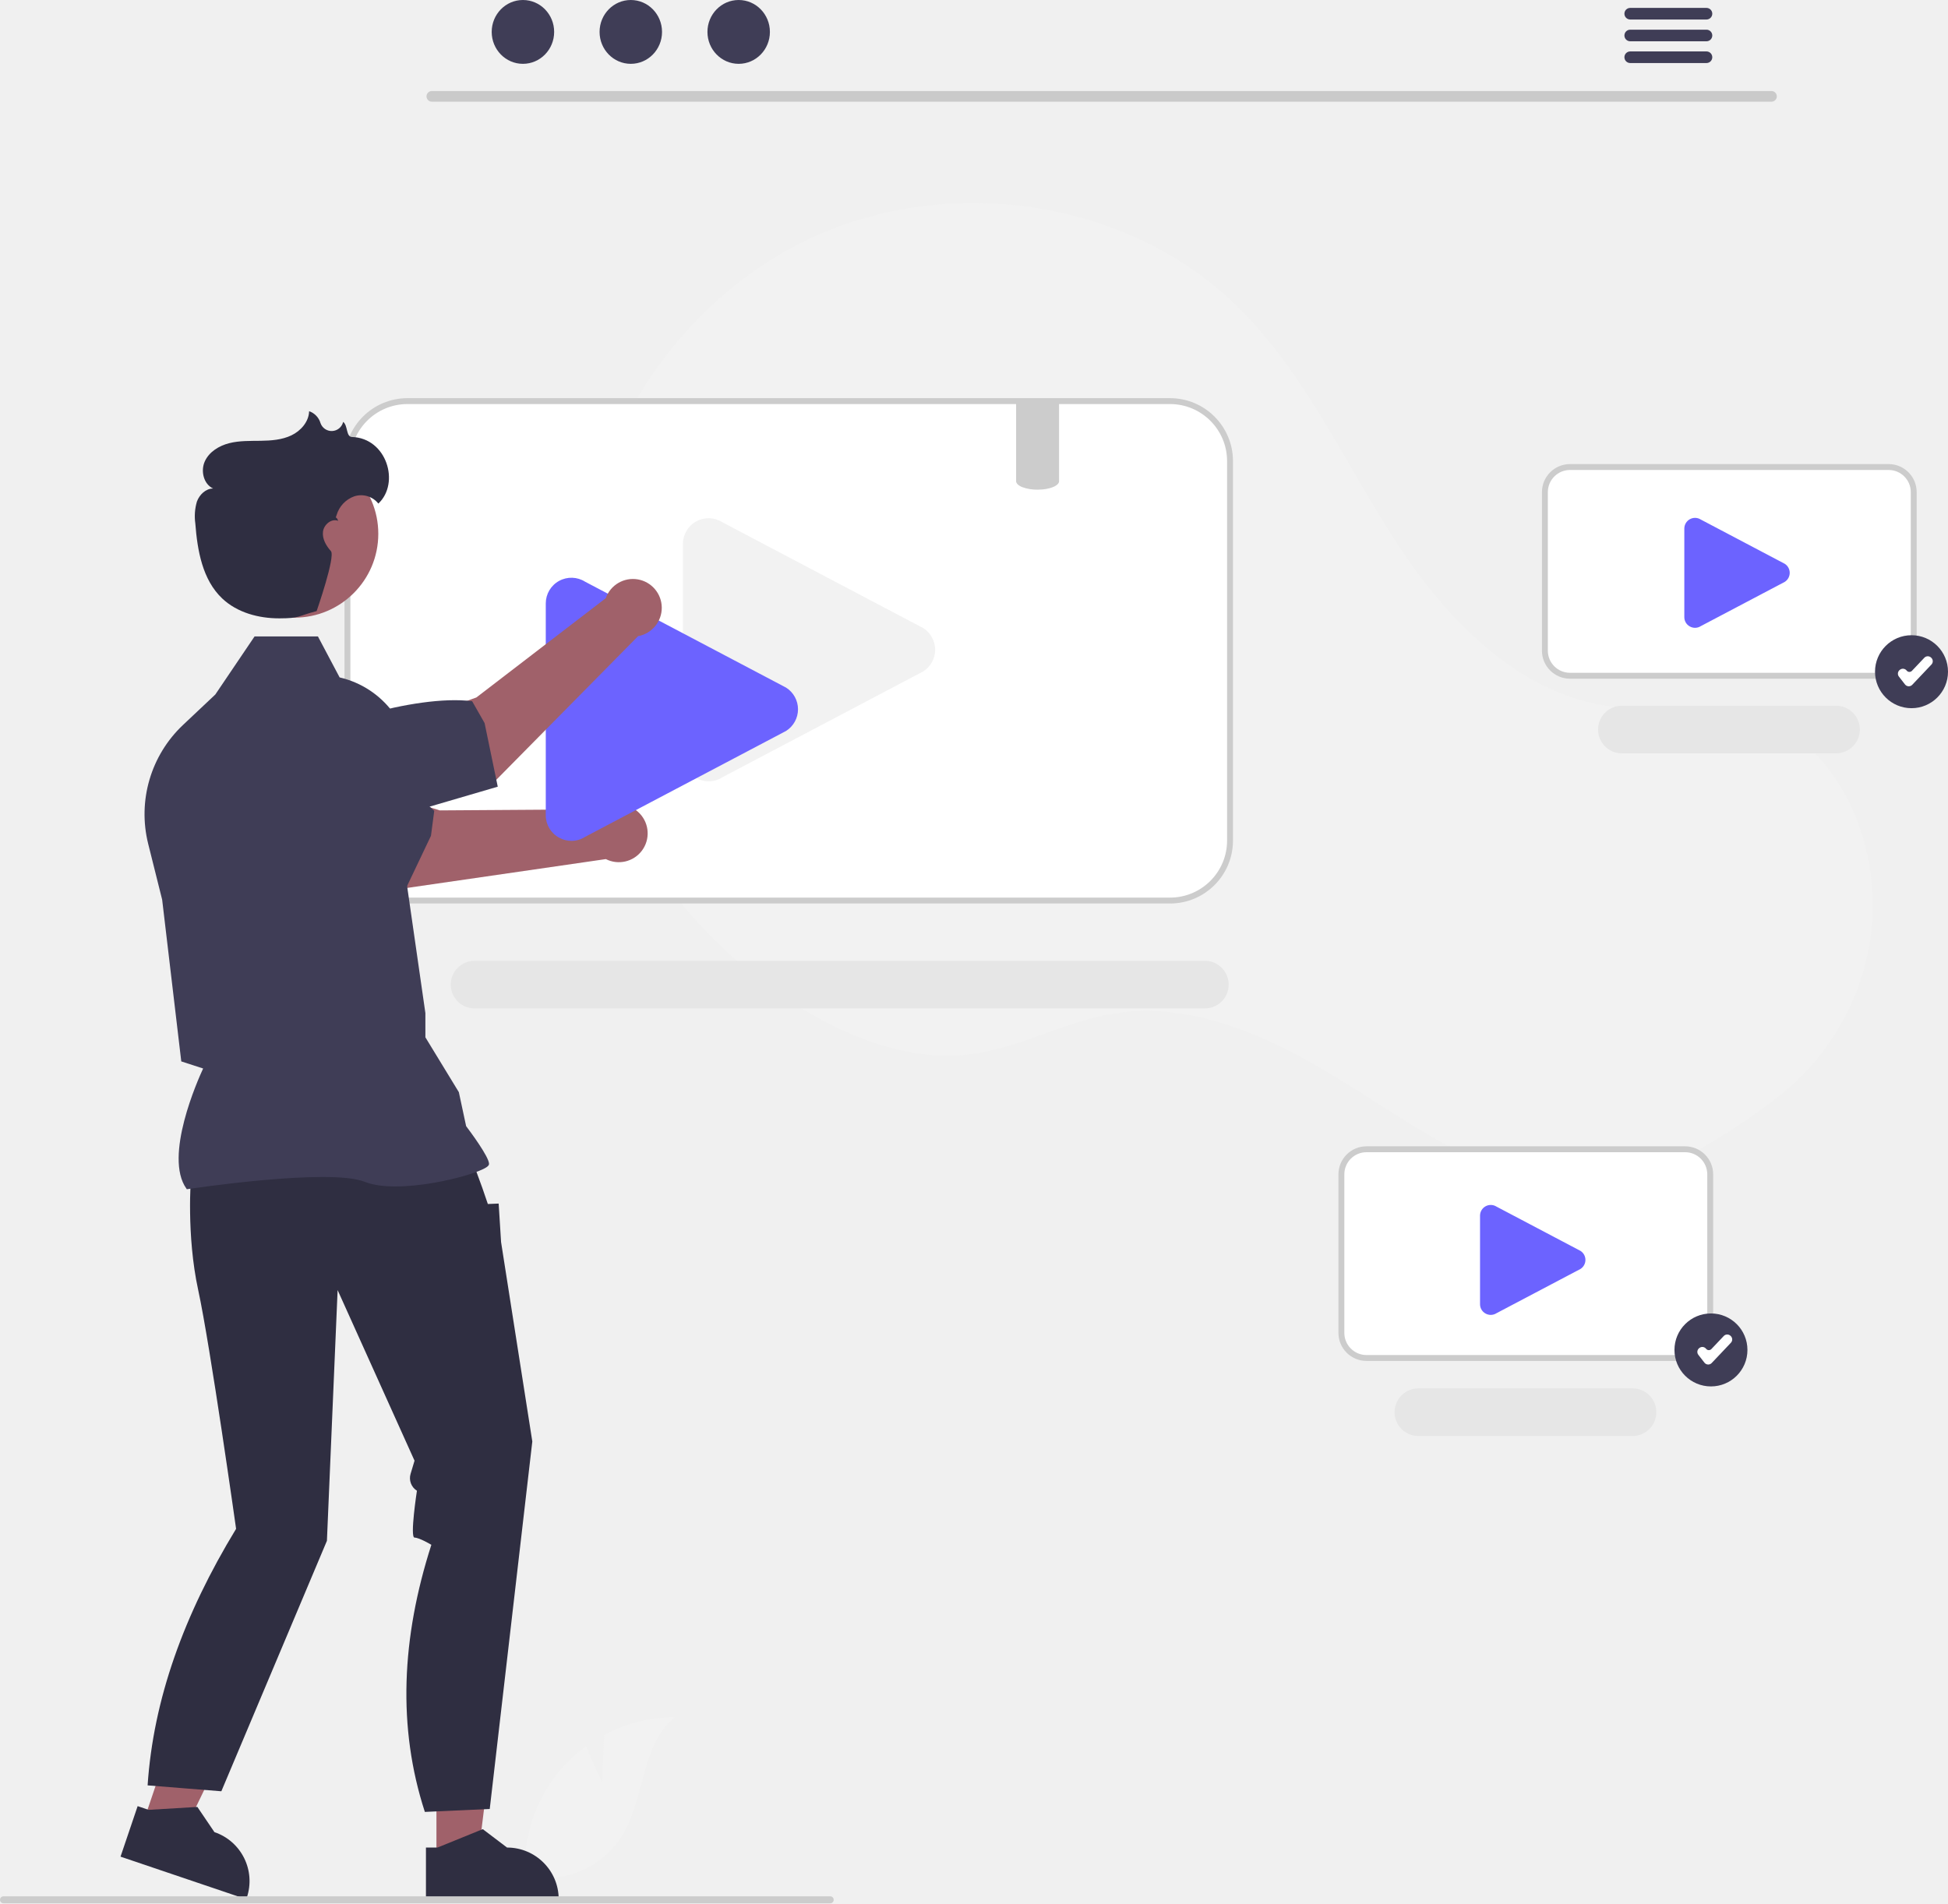
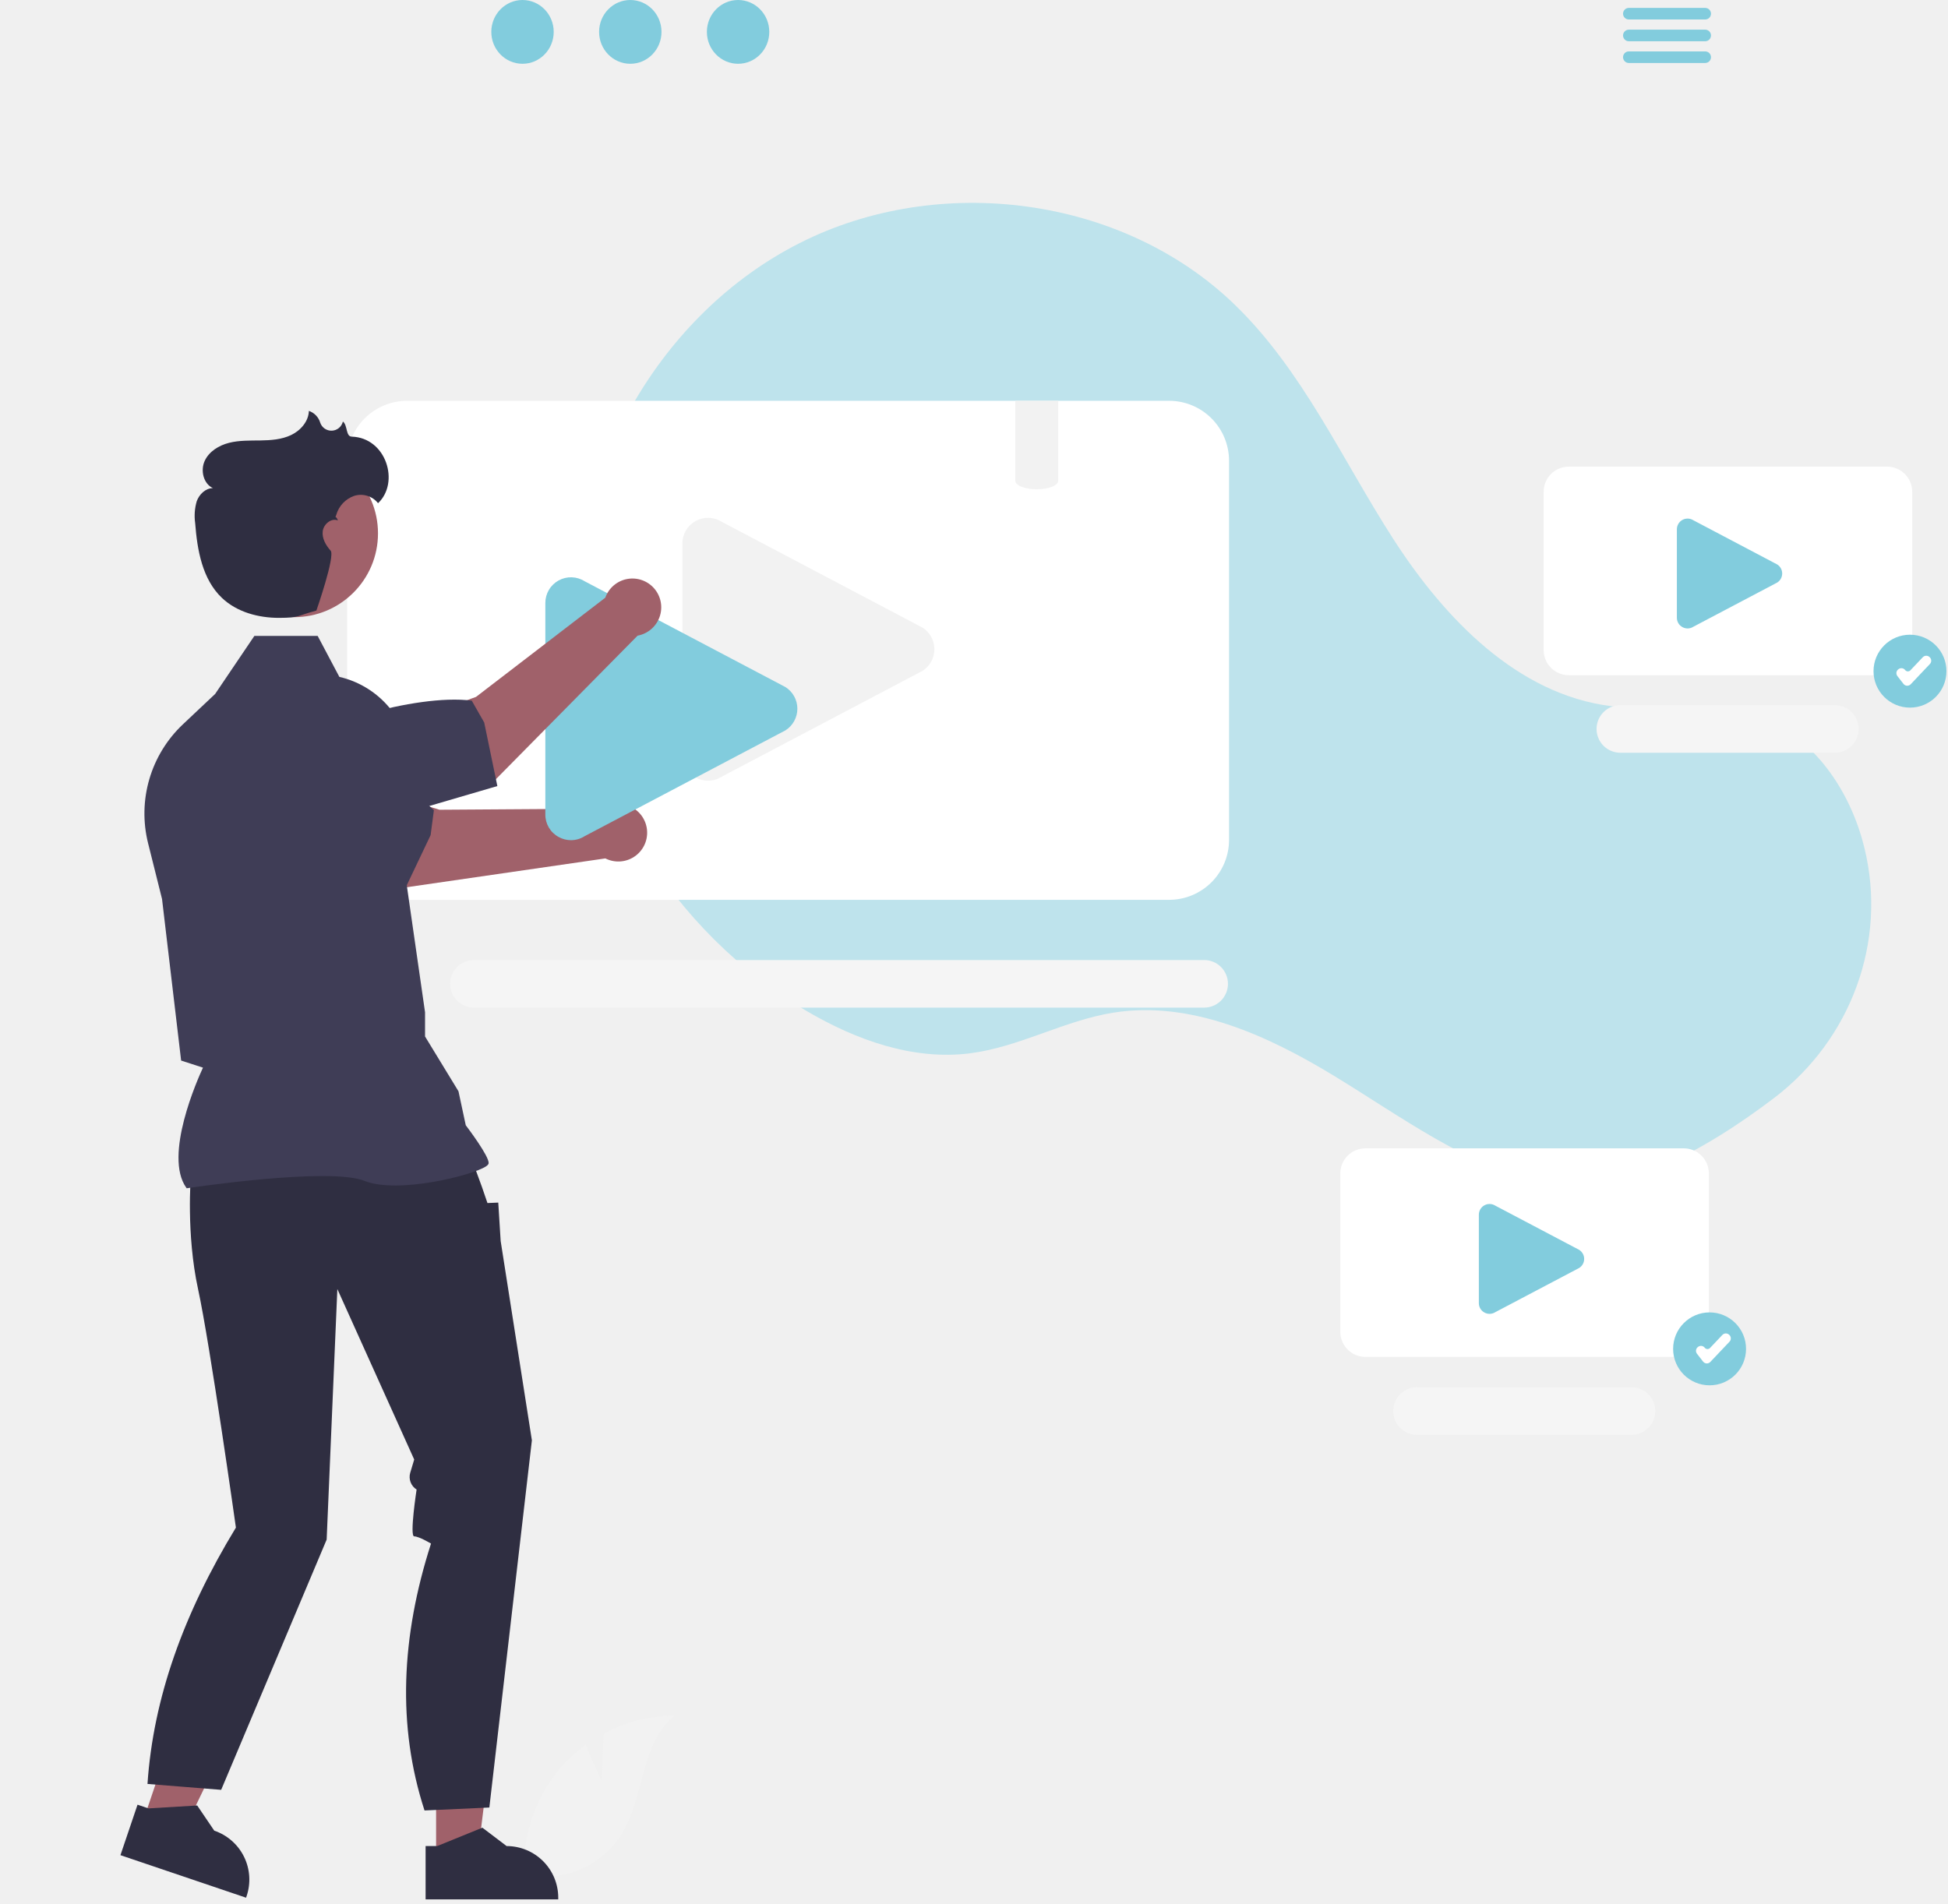
- <svg xmlns="http://www.w3.org/2000/svg" data-name="Layer 1" width="660.472" height="645.448" viewBox="0 0 660.472 645.448">
-   <path d="M473.905,731.531l.707-15.9a51.353,51.353,0,0,1,23.953-6.063c-11.504,9.405-10.066,27.536-17.866,40.184a30.889,30.889,0,0,1-22.651,14.274l-9.627,5.894a51.76,51.76,0,0,1,10.91-41.943,49.997,49.997,0,0,1,9.189-8.538C470.825,725.519,473.905,731.531,473.905,731.531Z" transform="translate(-269.764 -127.2759)" fill="#f2f2f2" />
-   <path d="M871.837,499.854c25.955-19.769,38.352-52.989,30.591-84.679q-.289-1.181-.611-2.357c-5.145-18.811-17.874-36.689-36.427-42.699-15.578-5.047-32.581-1.166-48.832-3.173-31.902-3.94-56.635-29.752-74.038-56.778-17.403-27.026-30.777-57.278-53.902-79.605-38.117-36.803-100.295-44.727-147.555-20.771-47.26,23.956-77.363,77.104-76.08,130.073,1.284,52.969,32.729,103.611,78.396,130.48,16.776,9.87,36.179,16.863,55.489,14.416,16.755-2.123,31.979-11.126,48.655-13.799,26.219-4.202,52.27,7.652,74.948,21.466,22.677,13.814,44.582,30.188,70.351,36.592C817.845,535.239,848.845,517.366,871.837,499.854Z" transform="translate(-269.764 -127.2759)" fill="#f2f2f2" />
-   <path d="M666.469,263.299h-258.57a20.364,20.364,0,0,0-20.34,20.34v128.69a20.364,20.364,0,0,0,20.34,20.34h258.57a20.357,20.357,0,0,0,20.34-20.34v-128.69A20.357,20.357,0,0,0,666.469,263.299Z" transform="translate(-269.764 -127.2759)" fill="#fff" />
-   <path d="M666.47,433.672H407.904a21.365,21.365,0,0,1-21.34-21.34V283.637a21.365,21.365,0,0,1,21.34-21.34h258.566a21.365,21.365,0,0,1,21.34,21.34V412.331A21.365,21.365,0,0,1,666.47,433.672ZM407.904,264.297a19.363,19.363,0,0,0-19.34,19.34V412.331a19.363,19.363,0,0,0,19.34,19.34h258.566a19.363,19.363,0,0,0,19.34-19.34V283.637a19.363,19.363,0,0,0-19.34-19.34Z" transform="translate(-269.764 -127.2759)" fill="#ccc" />
-   <path d="M678.364,469.248H430.576a8.076,8.076,0,0,1,0-16.151H678.364a8.076,8.076,0,0,1,0,16.151Z" transform="translate(-269.764 -127.2759)" fill="#e6e6e6" />
-   <path d="M510.012,392.241a8.694,8.694,0,0,1-4.194-1.092,8.581,8.581,0,0,1-4.508-7.62V311.706a8.694,8.694,0,0,1,13.356-7.339l68.131,35.911a8.694,8.694,0,0,1,0,14.677L514.665,390.867A8.653,8.653,0,0,1,510.012,392.241Z" transform="translate(-269.764 -127.2759)" fill="#f2f2f2" />
-   <path d="M910.116,356.432H802.063a8.51,8.51,0,0,1-8.5-8.5V294.153a8.509,8.509,0,0,1,8.5-8.5H910.116a8.509,8.509,0,0,1,8.5,8.5v53.78A8.509,8.509,0,0,1,910.116,356.432Z" transform="translate(-269.764 -127.2759)" fill="#fff" />
-   <path d="M910.116,357.432H802.064a9.511,9.511,0,0,1-9.5-9.5V294.153a9.511,9.511,0,0,1,9.5-9.5H910.116a9.511,9.511,0,0,1,9.5,9.5V347.932A9.511,9.511,0,0,1,910.116,357.432ZM802.064,286.653a7.508,7.508,0,0,0-7.5,7.5V347.932a7.508,7.508,0,0,0,7.5,7.5H910.116a7.508,7.508,0,0,0,7.5-7.5V294.153a7.508,7.508,0,0,0-7.5-7.5Z" transform="translate(-269.764 -127.2759)" fill="#ccc" />
-   <path d="M892.364,382.748H819.576a8.076,8.076,0,0,1,0-16.151h72.789a8.076,8.076,0,0,1,0,16.151Z" transform="translate(-269.764 -127.2759)" fill="#e6e6e6" />
-   <path d="M844.471,340.181a3.633,3.633,0,0,1-1.753-.457,3.586,3.586,0,0,1-1.884-3.184V306.527a3.633,3.633,0,0,1,5.581-3.067l28.471,15.007a3.633,3.633,0,0,1,0,6.133l-28.471,15.007A3.616,3.616,0,0,1,844.471,340.181Z" transform="translate(-269.764 -127.2759)" fill="#6c63ff" />
-   <path d="M841.116,587.788H733.063a8.51,8.51,0,0,1-8.5-8.5V525.508a8.51,8.51,0,0,1,8.5-8.5H841.116a8.509,8.509,0,0,1,8.5,8.5v53.78A8.51,8.51,0,0,1,841.116,587.788Z" transform="translate(-269.764 -127.2759)" fill="#fff" />
-   <path d="M841.116,588.788H733.064a9.511,9.511,0,0,1-9.5-9.5V525.509a9.511,9.511,0,0,1,9.5-9.5H841.116a9.511,9.511,0,0,1,9.5,9.5v53.78A9.511,9.511,0,0,1,841.116,588.788ZM733.064,518.009a7.508,7.508,0,0,0-7.5,7.5v53.78a7.508,7.508,0,0,0,7.5,7.5H841.116a7.508,7.508,0,0,0,7.5-7.5V525.509a7.508,7.508,0,0,0-7.5-7.5Z" transform="translate(-269.764 -127.2759)" fill="#ccc" />
-   <path d="M823.364,614.248H750.576a8.076,8.076,0,0,1,0-16.151h72.789a8.076,8.076,0,0,1,0,16.151Z" transform="translate(-269.764 -127.2759)" fill="#e6e6e6" />
-   <path d="M775.208,573.181a3.633,3.633,0,0,1-1.753-.457,3.586,3.586,0,0,1-1.884-3.184V539.527a3.633,3.633,0,0,1,5.581-3.067l28.471,15.007a3.633,3.633,0,0,1,0,6.133L777.153,572.607A3.616,3.616,0,0,1,775.208,573.181Z" transform="translate(-269.764 -127.2759)" fill="#6c63ff" />
-   <path d="M474.205,401.724l-55.304.371s-31.497-10.154-45.781-8.032l-5.462,21.455,39.235,12.999L475.176,418.61a9.774,9.774,0,1,0-.971-16.886Z" transform="translate(-269.764 -127.2759)" fill="#a0616a" />
-   <path d="M406.424,430.595,340.811,411.724l-5.973-22.258a17.974,17.974,0,0,1,1.389-18.921h0c5.601-7.586,9.98-.051,17.929,5.022,13.936.985,48.72,12.887,62.84,26.668l-1.113,8.471Z" transform="translate(-269.764 -127.2759)" fill="#3f3d56" />
-   <path d="M463.512,412.427a8.694,8.694,0,0,1-4.194-1.092,8.581,8.581,0,0,1-4.508-7.62V331.892a8.694,8.694,0,0,1,13.356-7.339l68.131,35.911a8.694,8.694,0,0,1,0,14.677l-68.131,35.911A8.653,8.653,0,0,1,463.512,412.427Z" transform="translate(-269.764 -127.2759)" fill="#6c63ff" />
-   <polygon points="147.978 631.089 161.937 631.088 168.577 577.248 147.976 577.249 147.978 631.089" fill="#a0616a" />
-   <path d="M414.182,753.807l3.929-0,15.339-6.238,8.221,6.237h.001a17.519,17.519,0,0,1,17.518,17.518v.569l-45.008.002Z" transform="translate(-269.764 -127.2759)" fill="#2f2e41" />
-   <polygon points="48.578 617.948 61.8 622.424 85.358 573.559 65.845 566.952 48.578 617.948" fill="#a0616a" />
-   <path d="M316.431,739.765l3.721,1.26,16.53-.989,5.786,8.544.001 0a17.519,17.519,0,0,1,10.974,22.211l-.183.539-42.631-14.434Z" transform="translate(-269.764 -127.2759)" fill="#2f2e41" />
-   <path d="M334.522,526.457s-1.63,19.559,2.445,38.303,12.844,80.964,12.844,80.964c-17.762,29.194-28.056,57.921-30,87l25,2,35.796-84.934,3.627-85.03,26.078,57.862-1.341,4.47a5.036,5.036,0,0,0,2.153,5.717h0s-2.442,15.892-.812,15.892,5.705,2.445,5.705,2.445c-10.16,31.628-11.524,61.917-2.206,90.579l22-1,14.434-124.622-10.594-67.641-.815-13.039-3.667.151-1.867-5.448-3.43-9.372Z" transform="translate(-269.764 -127.2759)" fill="#2f2e41" />
-   <path d="M333.113,530.565l-.145-.204c-7.757-10.86,3.91-36.957,5.669-40.74l-7.411-2.405-6.481-54.84L320.006,413.431a41.592,41.592,0,0,1,11.805-40.308l10.956-10.33,13.315-19.701H377.552l7.362,13.906a31.295,31.295,0,0,1,24.214,31.952l-1.669,36.471,6.532,45.41.004,8.218,11.34,18.593,2.47,11.527c1.022,1.349,7.77,10.346,7.77,12.806,0,.369-.273.726-.858,1.122-4.598,3.114-30.015,9.462-41.264,4.961-11.982-4.791-59.614,2.396-60.094,2.47Z" transform="translate(-269.764 -127.2759)" fill="#3f3d56" />
-   <path d="M552.434,771.534a1.186,1.186,0,0,1-1.183,1.19H270.954a1.19,1.19,0,0,1,0-2.38h280.29a1.187,1.187,0,0,1,1.19,1.183Z" transform="translate(-269.764 -127.2759)" fill="#ccc" />
-   <circle cx="99.826" cy="181.021" r="28.436" fill="#a0616a" />
-   <path d="M475.15,330.128l-43.873,33.673s-31.242,10.913-41.352,21.225l8.593,20.403,39.129-13.313,48.467-49.11A9.774,9.774,0,1,0,475.15,330.128Z" transform="translate(-269.764 -127.2759)" fill="#a0616a" />
-   <path d="M438.529,394.055,377.582,411.902l-20.955-7.436A17.974,17.974,0,0,1,346.316,388.54h0c-.112-9.43,7.927-6.064,17.327-6.816,11.706-7.625,46.624-19.127,66.2-16.661l4.225,7.426Z" transform="translate(-269.764 -127.2759)" fill="#3f3d56" />
-   <path d="M389.089,275.465c-2.038-.061-1.338-3.902-2.98-5.128q-.012.056-.025.111a4.002,4.002,0,0,1-7.648.326,6.083,6.083,0,0,0-3.862-4.052c-.102,3.561-2.796,6.651-6.009,8.189s-6.877,1.794-10.438,1.846c-3.562.053-7.175-.067-10.629.805-3.454.872-6.813,2.921-8.289,6.163-1.476,3.242-.423,7.706,2.804,9.215-2.5.013-4.621,2.076-5.485,4.422a17.557,17.557,0,0,0-.542,7.419c.703,9.195,2.415,19.095,9.111,25.436,5.103,4.833,12.407,6.78,19.436,6.752,7.028-.028,5.793-.674,12.588-2.468,0,0,6.461-18.522,4.834-20.344-1.627-1.822-2.978-4.153-2.684-6.578s2.9-4.597,5.162-3.674c-.38-.972-.667-1.157-.846-1.108a8.595,8.595,0,0,0,.299-.845,9.616,9.616,0,0,1,6.005-6.368,7.457,7.457,0,0,1,8.151,2.467C405.483,291.073,400.866,275.815,389.089,275.465Z" transform="translate(-269.764 -127.2759)" fill="#2f2e41" />
-   <path d="M870.432,161.76h-454.293a1.807,1.807,0,0,1,0-3.613h454.293a1.807,1.807,0,0,1,0,3.613Z" transform="translate(-269.764 -127.2759)" fill="#cacaca" />
-   <ellipse cx="177.299" cy="10.823" rx="10.588" ry="10.823" fill="#3f3d56" />
-   <ellipse cx="213.874" cy="10.823" rx="10.588" ry="10.823" fill="#3f3d56" />
-   <ellipse cx="250.449" cy="10.823" rx="10.588" ry="10.823" fill="#3f3d56" />
-   <path d="M848.41,129.959h-25.981a1.968,1.968,0,0,0,0,3.934h25.981a1.968,1.968,0,0,0,0-3.934Z" transform="translate(-269.764 -127.2759)" fill="#3f3d56" />
-   <path d="M848.41,137.343h-25.981a1.968,1.968,0,0,0,0,3.934h25.981a1.968,1.968,0,0,0,0-3.934Z" transform="translate(-269.764 -127.2759)" fill="#3f3d56" />
-   <path d="M848.41,144.718h-25.981a1.968,1.968,0,0,0,0,3.934h25.981a1.968,1.968,0,0,0,0-3.934Z" transform="translate(-269.764 -127.2759)" fill="#3f3d56" />
-   <path d="M628.839,263.299v27.16c0,1.35-2.36,2.48-5.54,2.79a.22.22,0,0,0-.08.01c-.53.04-1.09.07-1.66.07a14.57,14.57,0,0,1-5.15-.84c-.15-.06-.3-.13-.45-.19-.14-.08-.29-.15-.43-.23-.79-.47-1.25-1.02-1.25-1.61v-27.16Z" transform="translate(-269.764 -127.2759)" fill="#ccc" />
-   <circle cx="580.1" cy="457.786" r="12.372" fill="#3f3d56" />
-   <path d="M848.937,590.006c-.026,0-.053-.001-.079-.002a1.618,1.618,0,0,1-1.199-.623l-2.068-2.658a1.619,1.619,0,0,1,.284-2.272l.074-.058a1.618,1.618,0,0,1,2.272.284,1.181,1.181,0,0,0,1.788.087l4.198-4.432a1.621,1.621,0,0,1,2.289-.062l.069.066a1.618,1.618,0,0,1,.062,2.289l-6.515,6.877A1.617,1.617,0,0,1,848.937,590.006Z" transform="translate(-269.764 -127.2759)" fill="#fff" />
-   <circle cx="648.1" cy="227.786" r="12.372" fill="#3f3d56" />
-   <path d="M916.937,360.006c-.026,0-.053-.001-.079-.002a1.618,1.618,0,0,1-1.199-.623l-2.068-2.658a1.619,1.619,0,0,1,.284-2.272l.074-.058a1.618,1.618,0,0,1,2.272.284,1.181,1.181,0,0,0,1.788.087l4.198-4.432a1.621,1.621,0,0,1,2.289-.062l.069.066a1.618,1.618,0,0,1,.062,2.289l-6.515,6.877A1.617,1.617,0,0,1,916.937,360.006Z" transform="translate(-269.764 -127.2759)" fill="#fff" />
+ <svg xmlns="http://www.w3.org/2000/svg" width="661" height="646" viewBox="0 0 661 646" fill="none">
+   <g clip-path="url(#clip0_27_9)">
+     <path d="M204.141 604.255L204.848 588.355C212.22 584.415 220.442 582.333 228.801 582.292C217.297 591.697 218.735 609.827 210.935 622.475C208.472 626.402 205.158 629.723 201.237 632.194C197.316 634.665 192.889 636.222 188.284 636.75L178.657 642.644C177.336 635.28 177.627 627.717 179.511 620.476C181.394 613.235 184.825 606.488 189.567 600.701C192.259 597.481 195.346 594.612 198.755 592.163C201.061 598.243 204.141 604.255 204.141 604.255Z" fill="#F2F2F2" />
+     <path d="M602.073 372.578C628.028 352.809 640.424 319.589 632.663 287.899C632.471 287.112 632.267 286.326 632.053 285.542C626.908 266.732 614.179 248.854 595.626 242.843C580.049 237.797 563.045 241.678 546.794 239.671C514.892 235.731 490.159 209.919 472.757 182.893C455.354 155.867 441.979 125.615 418.855 103.288C380.738 66.485 318.559 58.561 271.3 82.517C224.04 106.473 193.936 159.621 195.22 212.59C196.504 265.559 227.949 316.201 273.616 343.07C290.392 352.94 309.795 359.933 329.105 357.486C345.86 355.363 361.084 346.36 377.76 343.687C403.978 339.485 430.03 351.34 452.707 365.153C475.385 378.967 497.289 395.341 523.059 401.745C548.081 407.964 579.081 390.09 602.073 372.578Z" fill="#BEE3EC" />
+     <path d="M396.705 136.023H138.135C132.743 136.029 127.573 138.174 123.76 141.988C119.947 145.801 117.802 150.971 117.795 156.363V285.053C117.802 290.446 119.947 295.616 123.76 299.429C127.573 303.242 132.743 305.387 138.135 305.393H396.705C402.098 305.389 407.269 303.244 411.083 299.431C414.896 295.617 417.041 290.446 417.045 285.053V156.363C417.041 150.97 414.896 145.799 411.083 141.986C407.269 138.172 402.098 136.028 396.705 136.023V136.023Z" fill="white" />
+     <path d="M408.6 341.972H160.812C158.67 341.972 156.616 341.122 155.101 339.607C153.587 338.093 152.736 336.038 152.736 333.897C152.736 331.755 153.587 329.701 155.101 328.186C156.616 326.672 158.67 325.821 160.812 325.821H408.6C410.742 325.821 412.796 326.672 414.311 328.186C415.825 329.701 416.676 331.755 416.676 333.897C416.676 336.038 415.825 338.093 414.311 339.607C412.796 341.122 410.742 341.972 408.6 341.972Z" fill="#F5F5F5" />
+     <path d="M240.248 264.965C238.78 264.96 237.337 264.585 236.053 263.872C234.681 263.132 233.535 262.031 232.741 260.689C231.947 259.346 231.534 257.812 231.546 256.252V184.43C231.546 182.873 231.964 181.344 232.757 180.004C233.55 178.663 234.688 177.56 236.053 176.81C237.418 176.061 238.959 175.691 240.516 175.74C242.072 175.79 243.587 176.256 244.902 177.091L313.032 213.003C314.268 213.788 315.285 214.872 315.99 216.155C316.695 217.437 317.064 218.878 317.064 220.341C317.064 221.805 316.695 223.245 315.99 224.528C315.285 225.811 314.268 226.895 313.032 227.68L244.902 263.591C243.513 264.483 241.898 264.96 240.248 264.965V264.965Z" fill="#F2F2F2" />
+     <path d="M640.352 229.157H532.299C530.046 229.154 527.885 228.258 526.292 226.664C524.698 225.071 523.802 222.91 523.799 220.657V166.877C523.802 164.623 524.698 162.463 526.292 160.869C527.885 159.276 530.046 158.379 532.299 158.377H640.352C642.605 158.379 644.766 159.276 646.359 160.869C647.953 162.463 648.849 164.623 648.852 166.877V220.657C648.849 222.91 647.953 225.071 646.359 226.664C644.766 228.258 642.605 229.154 640.352 229.157V229.157Z" fill="white" />
+     <path d="M622.6 255.472H549.812C547.671 255.47 545.62 254.618 544.107 253.104C542.595 251.59 541.745 249.537 541.745 247.397C541.745 245.257 542.595 243.204 544.107 241.69C545.62 240.175 547.671 239.323 549.812 239.321H622.6C624.742 239.321 626.796 240.172 628.311 241.686C629.825 243.201 630.676 245.255 630.676 247.397C630.676 249.539 629.825 251.593 628.311 253.107C626.796 254.622 624.742 255.472 622.6 255.472V255.472Z" fill="#F5F5F5" />
+     <path d="M572.637 213.288C572.023 213.286 571.42 213.129 570.884 212.831C570.31 212.522 569.832 212.062 569.5 211.501C569.168 210.94 568.995 210.299 569 209.647V179.633C569 178.982 569.175 178.344 569.506 177.783C569.838 177.223 570.313 176.762 570.884 176.449C571.454 176.136 572.098 175.981 572.749 176.002C573.399 176.022 574.032 176.217 574.581 176.566L603.052 191.573C603.569 191.901 603.994 192.354 604.288 192.891C604.583 193.427 604.737 194.028 604.737 194.64C604.737 195.252 604.583 195.854 604.288 196.39C603.994 196.926 603.569 197.379 603.052 197.707L574.581 212.714C574.001 213.087 573.326 213.286 572.637 213.288V213.288Z" fill="#82CCDD" />
+     <path d="M571.352 460.512H463.299C461.046 460.51 458.885 459.613 457.292 458.02C455.698 456.426 454.802 454.266 454.799 452.012V398.233C454.802 395.979 455.698 393.818 457.292 392.225C458.885 390.631 461.046 389.735 463.299 389.733H571.352C573.605 389.735 575.766 390.631 577.359 392.225C578.953 393.818 579.849 395.979 579.852 398.233V452.012C579.849 454.266 578.953 456.426 577.359 458.02C575.766 459.613 573.605 460.51 571.352 460.512V460.512Z" fill="white" />
+     <path d="M553.6 486.972H480.812C478.671 486.97 476.62 486.118 475.107 484.604C473.595 483.09 472.745 481.037 472.745 478.897C472.745 476.756 473.595 474.704 475.107 473.189C476.62 471.675 478.671 470.823 480.812 470.821H553.6C555.742 470.821 557.796 471.672 559.311 473.186C560.825 474.701 561.676 476.755 561.676 478.897C561.676 481.038 560.825 483.093 559.311 484.607C557.796 486.122 555.742 486.972 553.6 486.972Z" fill="#F5F5F5" />
+     <path d="M505.444 445.905C504.83 445.904 504.227 445.747 503.691 445.449C503.117 445.139 502.639 444.679 502.307 444.118C501.975 443.557 501.802 442.916 501.807 442.265V412.251C501.807 411.6 501.982 410.961 502.314 410.401C502.645 409.841 503.121 409.38 503.691 409.067C504.261 408.753 504.905 408.599 505.556 408.619C506.206 408.64 506.839 408.835 507.389 409.184L535.86 424.191C536.376 424.519 536.801 424.972 537.096 425.508C537.39 426.044 537.545 426.646 537.545 427.258C537.545 427.869 537.39 428.471 537.096 429.007C536.801 429.543 536.376 429.996 535.86 430.324L507.389 445.331C506.808 445.704 506.134 445.903 505.444 445.905V445.905Z" fill="#82CCDD" />
+     <path d="M204.441 274.448L149.137 274.819C149.137 274.819 117.64 264.665 103.355 266.787L97.894 288.242L137.129 301.241L205.412 291.334C206.945 292.108 208.654 292.465 210.368 292.368C212.082 292.272 213.741 291.725 215.177 290.784C216.613 289.843 217.775 288.54 218.548 287.006C219.32 285.473 219.675 283.763 219.576 282.049C219.478 280.335 218.929 278.677 217.986 277.242C217.043 275.807 215.739 274.646 214.205 273.875C212.67 273.105 210.96 272.752 209.246 272.853C207.532 272.953 205.875 273.503 204.441 274.448L204.441 274.448Z" fill="#A0616A" />
+     <path d="M136.66 303.319L71.047 284.448L65.073 262.19C63.517 259.221 62.822 255.875 63.068 252.532C63.313 249.188 64.489 245.98 66.463 243.269V243.269C72.064 235.683 76.442 243.218 84.392 248.291C98.328 249.277 133.111 261.179 147.231 274.96L146.119 283.431L136.66 303.319Z" fill="#3F3D56" />
+     <path d="M193.748 285.151C192.281 285.147 190.838 284.771 189.554 284.059C188.181 283.318 187.036 282.217 186.242 280.875C185.448 279.532 185.034 277.999 185.047 276.439V204.616C185.047 203.059 185.465 201.53 186.258 200.19C187.051 198.85 188.189 197.747 189.554 196.997C190.919 196.247 192.46 195.877 194.016 195.927C195.573 195.976 197.088 196.443 198.402 197.278L266.533 233.189C267.769 233.974 268.786 235.058 269.491 236.341C270.196 237.624 270.565 239.064 270.565 240.528C270.565 241.991 270.196 243.431 269.491 244.714C268.786 245.997 267.769 247.081 266.533 247.866L198.402 283.777C197.014 284.67 195.399 285.146 193.748 285.151V285.151Z" fill="#82CCDD" />
+     <path d="M147.978 631.089L161.937 631.088L168.577 577.248L147.976 577.249L147.978 631.089Z" fill="#A0616A" />
+     <path d="M144.417 626.531L148.346 626.531L163.686 620.293L171.907 626.53H171.908C176.554 626.53 181.01 628.376 184.295 631.661C187.58 634.947 189.426 639.402 189.426 644.048V644.618L144.418 644.619L144.417 626.531Z" fill="#2F2E41" />
+     <path d="M48.578 617.948L61.8 622.424L85.358 573.559L65.845 566.952L48.578 617.948Z" fill="#A0616A" />
+     <path d="M46.667 612.489L50.389 613.749L66.918 612.761L72.705 621.305L72.706 621.305C77.106 622.796 80.734 625.973 82.792 630.138C84.85 634.304 85.169 639.116 83.68 643.517L83.497 644.056L40.867 629.622L46.667 612.489Z" fill="#2F2E41" />
+     <path d="M64.758 399.181C64.758 399.181 63.128 418.74 67.203 437.484C71.278 456.228 80.047 518.448 80.047 518.448C62.285 547.642 51.991 576.369 50.047 605.448L75.047 607.448L110.843 522.514L114.47 437.484L140.548 495.345L139.207 499.815C138.89 500.872 138.929 502.005 139.318 503.037C139.707 504.07 140.425 504.947 141.36 505.532V505.532C141.36 505.532 138.919 521.424 140.548 521.424C142.178 521.424 146.253 523.869 146.253 523.869C136.093 555.497 134.729 585.785 144.047 614.448L166.047 613.448L180.481 488.826L169.887 421.185L169.072 408.145L165.404 408.296L163.537 402.848L160.107 393.476L64.758 399.181Z" fill="#2F2E41" />
+     <path d="M63.349 403.289L63.204 403.085C55.447 392.225 67.114 366.128 68.873 362.345L61.462 359.94L54.981 305.1L50.242 286.155C48.456 278.993 48.608 271.485 50.683 264.402C52.757 257.318 56.679 250.914 62.047 245.847L73.002 235.517L86.317 215.817H107.788L115.15 229.723C122.288 231.372 128.621 235.474 133.045 241.312C137.47 247.151 139.706 254.357 139.364 261.674L137.696 298.145L144.228 343.555L144.232 351.773L155.572 370.366L158.042 381.893C159.064 383.242 165.812 392.239 165.812 394.699C165.812 395.068 165.539 395.425 164.954 395.821C160.356 398.935 134.94 405.283 123.691 400.781C111.708 395.99 64.077 403.178 63.597 403.251L63.349 403.289Z" fill="#3F3D56" />
+     <path d="M99.826 209.457C115.531 209.457 128.262 196.726 128.262 181.021C128.262 165.316 115.531 152.585 99.826 152.585C84.122 152.585 71.39 165.316 71.39 181.021C71.39 196.726 84.122 209.457 99.826 209.457Z" fill="#A0616A" />
+     <path d="M205.386 202.853L161.513 236.526C161.513 236.526 130.271 247.438 120.162 257.751L128.755 278.154L167.884 264.84L216.351 215.731C218.04 215.423 219.619 214.676 220.927 213.564C222.236 212.453 223.228 211.016 223.805 209.399C224.382 207.782 224.523 206.041 224.213 204.352C223.903 202.663 223.154 201.086 222.041 199.779C220.928 198.472 219.49 197.481 217.872 196.906C216.255 196.331 214.514 196.192 212.825 196.504C211.137 196.815 209.56 197.566 208.254 198.681C206.948 199.795 205.959 201.234 205.386 202.853V202.853Z" fill="#A0616A" />
+     <path d="M168.765 266.779L107.818 284.626L86.863 277.189C83.83 275.761 81.257 273.512 79.435 270.698C77.613 267.884 76.614 264.616 76.552 261.264C76.439 251.834 84.478 255.2 93.879 254.448C105.585 246.823 140.503 235.321 160.079 237.787L164.304 245.213L168.765 266.779Z" fill="#3F3D56" />
+     <path d="M119.325 148.189C117.287 148.129 117.987 144.287 116.345 143.062C116.337 143.099 116.329 143.136 116.32 143.173C116.105 144.003 115.629 144.742 114.962 145.281C114.295 145.82 113.473 146.13 112.617 146.167C111.76 146.203 110.915 145.964 110.204 145.484C109.494 145.003 108.957 144.308 108.672 143.5C108.4 142.564 107.907 141.708 107.235 141.003C106.562 140.298 105.731 139.765 104.81 139.448C104.708 143.009 102.014 146.099 98.801 147.637C95.588 149.175 91.925 149.431 88.363 149.483C84.801 149.536 81.188 149.417 77.734 150.288C74.281 151.16 70.921 153.209 69.445 156.451C67.97 159.693 69.022 164.157 72.249 165.666C69.749 165.679 67.629 167.742 66.764 170.087C66.056 172.493 65.871 175.023 66.222 177.506C66.925 186.701 68.638 196.601 75.333 202.942C80.436 207.775 87.74 209.722 94.769 209.694C101.797 209.666 100.561 209.02 107.357 207.226C107.357 207.226 113.818 188.705 112.191 186.883C110.564 185.061 109.213 182.729 109.507 180.304C109.801 177.879 112.407 175.707 114.669 176.63C114.289 175.658 114.002 175.473 113.823 175.522C113.937 175.246 114.037 174.964 114.121 174.677C114.547 173.216 115.314 171.877 116.358 170.77C117.402 169.663 118.693 168.82 120.127 168.309C121.575 167.839 123.132 167.824 124.589 168.265C126.046 168.706 127.333 169.582 128.278 170.776C135.719 163.797 131.102 148.539 119.325 148.189Z" fill="#2F2E41" />
+     <path d="M177.299 21.647C183.146 21.647 187.886 16.801 187.886 10.823C187.886 4.846 183.146 0 177.299 0C171.452 0 166.711 4.846 166.711 10.823C166.711 16.801 171.452 21.647 177.299 21.647Z" fill="#82CCDD" />
+     <path d="M213.874 21.647C219.721 21.647 224.461 16.801 224.461 10.823C224.461 4.846 219.721 0 213.874 0C208.027 0 203.286 4.846 203.286 10.823C203.286 16.801 208.027 21.647 213.874 21.647Z" fill="#82CCDD" />
+     <path d="M250.449 21.647C256.296 21.647 261.036 16.801 261.036 10.823C261.036 4.846 256.296 0 250.449 0C244.602 0 239.861 4.846 239.861 10.823C239.861 16.801 244.602 21.647 250.449 21.647Z" fill="#82CCDD" />
+     <path d="M578.646 2.683H552.665C552.15 2.693 551.66 2.905 551.299 3.272C550.939 3.64 550.737 4.135 550.737 4.65C550.737 5.165 550.939 5.66 551.299 6.027C551.66 6.395 552.15 6.607 552.665 6.617H578.646C579.161 6.607 579.652 6.395 580.012 6.027C580.373 5.66 580.575 5.165 580.575 4.65C580.575 4.135 580.373 3.64 580.012 3.272C579.652 2.905 579.161 2.693 578.646 2.683V2.683Z" fill="#82CCDD" />
+     <path d="M578.646 10.067H552.665C552.15 10.077 551.66 10.289 551.299 10.657C550.939 11.025 550.737 11.519 550.737 12.034C550.737 12.549 550.939 13.044 551.299 13.412C551.66 13.78 552.15 13.991 552.665 14.002H578.646C579.161 13.991 579.652 13.78 580.012 13.412C580.373 13.044 580.575 12.549 580.575 12.034C580.575 11.519 580.373 11.025 580.012 10.657C579.652 10.289 579.161 10.077 578.646 10.067V10.067Z" fill="#82CCDD" />
+     <path d="M578.646 17.442H552.665C552.15 17.452 551.66 17.664 551.299 18.032C550.939 18.399 550.737 18.894 550.737 19.409C550.737 19.924 550.939 20.419 551.299 20.786C551.66 21.154 552.15 21.366 552.665 21.376H578.646C579.161 21.366 579.652 21.154 580.012 20.786C580.373 20.419 580.575 19.924 580.575 19.409C580.575 18.894 580.373 18.399 580.012 18.032C579.652 17.664 579.161 17.452 578.646 17.442V17.442Z" fill="#82CCDD" />
+     <path d="M359.075 136.023V163.183C359.075 164.533 356.715 165.663 353.535 165.973C353.508 165.972 353.481 165.975 353.455 165.983C352.925 166.023 352.365 166.053 351.795 166.053C350.042 166.085 348.297 165.801 346.645 165.213C346.495 165.153 346.345 165.083 346.195 165.023C346.055 164.943 345.905 164.873 345.765 164.793C344.975 164.323 344.515 163.773 344.515 163.183V136.023H359.075Z" fill="#F2F2F2" />
+     <path d="M580.1 470.158C586.933 470.158 592.472 464.619 592.472 457.786C592.472 450.953 586.933 445.413 580.1 445.413C573.267 445.413 567.727 450.953 567.727 457.786C567.727 464.619 573.267 470.158 580.1 470.158Z" fill="#82CCDD" />
+     <path d="M579.173 462.73C579.147 462.73 579.121 462.729 579.094 462.728C578.861 462.717 578.633 462.655 578.426 462.548C578.219 462.44 578.038 462.289 577.895 462.105L575.827 459.447C575.697 459.279 575.6 459.087 575.544 458.882C575.488 458.677 575.472 458.463 575.498 458.252C575.525 458.041 575.592 457.837 575.697 457.653C575.803 457.468 575.943 457.305 576.111 457.175L576.185 457.117C576.353 456.986 576.545 456.89 576.75 456.834C576.955 456.777 577.169 456.762 577.38 456.788C577.591 456.815 577.795 456.882 577.98 456.987C578.165 457.093 578.327 457.233 578.457 457.401C578.562 457.535 578.694 457.645 578.845 457.723C578.996 457.802 579.162 457.847 579.332 457.855C579.501 457.863 579.671 457.835 579.829 457.771C579.986 457.708 580.129 457.611 580.246 457.488L584.444 453.056C584.739 452.745 585.146 452.563 585.575 452.552C586.004 452.54 586.42 452.699 586.732 452.994L586.801 453.059C586.956 453.206 587.08 453.381 587.166 453.575C587.253 453.769 587.3 453.978 587.306 454.191C587.312 454.403 587.276 454.615 587.2 454.814C587.124 455.012 587.009 455.194 586.863 455.348L580.348 462.225C580.197 462.384 580.015 462.512 579.813 462.598C579.611 462.685 579.393 462.73 579.173 462.73V462.73Z" fill="white" />
+     <path d="M648.1 240.158C654.933 240.158 660.472 234.619 660.472 227.786C660.472 220.953 654.933 215.413 648.1 215.413C641.267 215.413 635.727 220.953 635.727 227.786C635.727 234.619 641.267 240.158 648.1 240.158Z" fill="#82CCDD" />
+     <path d="M647.173 232.73C647.147 232.73 647.121 232.729 647.094 232.728C646.861 232.717 646.633 232.655 646.426 232.548C646.219 232.44 646.038 232.289 645.895 232.105L643.827 229.447C643.697 229.279 643.6 229.087 643.544 228.882C643.488 228.677 643.472 228.463 643.498 228.252C643.525 228.041 643.592 227.837 643.697 227.653C643.803 227.468 643.943 227.305 644.111 227.175L644.185 227.117C644.353 226.986 644.545 226.89 644.75 226.834C644.955 226.777 645.169 226.762 645.38 226.788C645.591 226.815 645.795 226.882 645.98 226.987C646.165 227.093 646.327 227.233 646.457 227.401C646.562 227.535 646.694 227.645 646.845 227.723C646.996 227.802 647.162 227.846 647.332 227.855C647.501 227.863 647.671 227.835 647.829 227.771C647.986 227.708 648.129 227.611 648.246 227.488L652.444 223.056C652.739 222.745 653.146 222.563 653.575 222.552C654.004 222.54 654.42 222.699 654.732 222.994L654.801 223.059C654.956 223.206 655.08 223.381 655.166 223.575C655.253 223.769 655.3 223.978 655.306 224.191C655.312 224.403 655.276 224.615 655.2 224.814C655.124 225.012 655.009 225.194 654.863 225.348L648.348 232.225C648.197 232.384 648.015 232.512 647.813 232.599C647.611 232.685 647.393 232.73 647.173 232.73V232.73Z" fill="white" />
+   </g>
+   <defs>
+     <clipPath id="clip0_27_9">
+       <rect width="660.472" height="645.448" fill="white" />
+     </clipPath>
+   </defs>
</svg>
